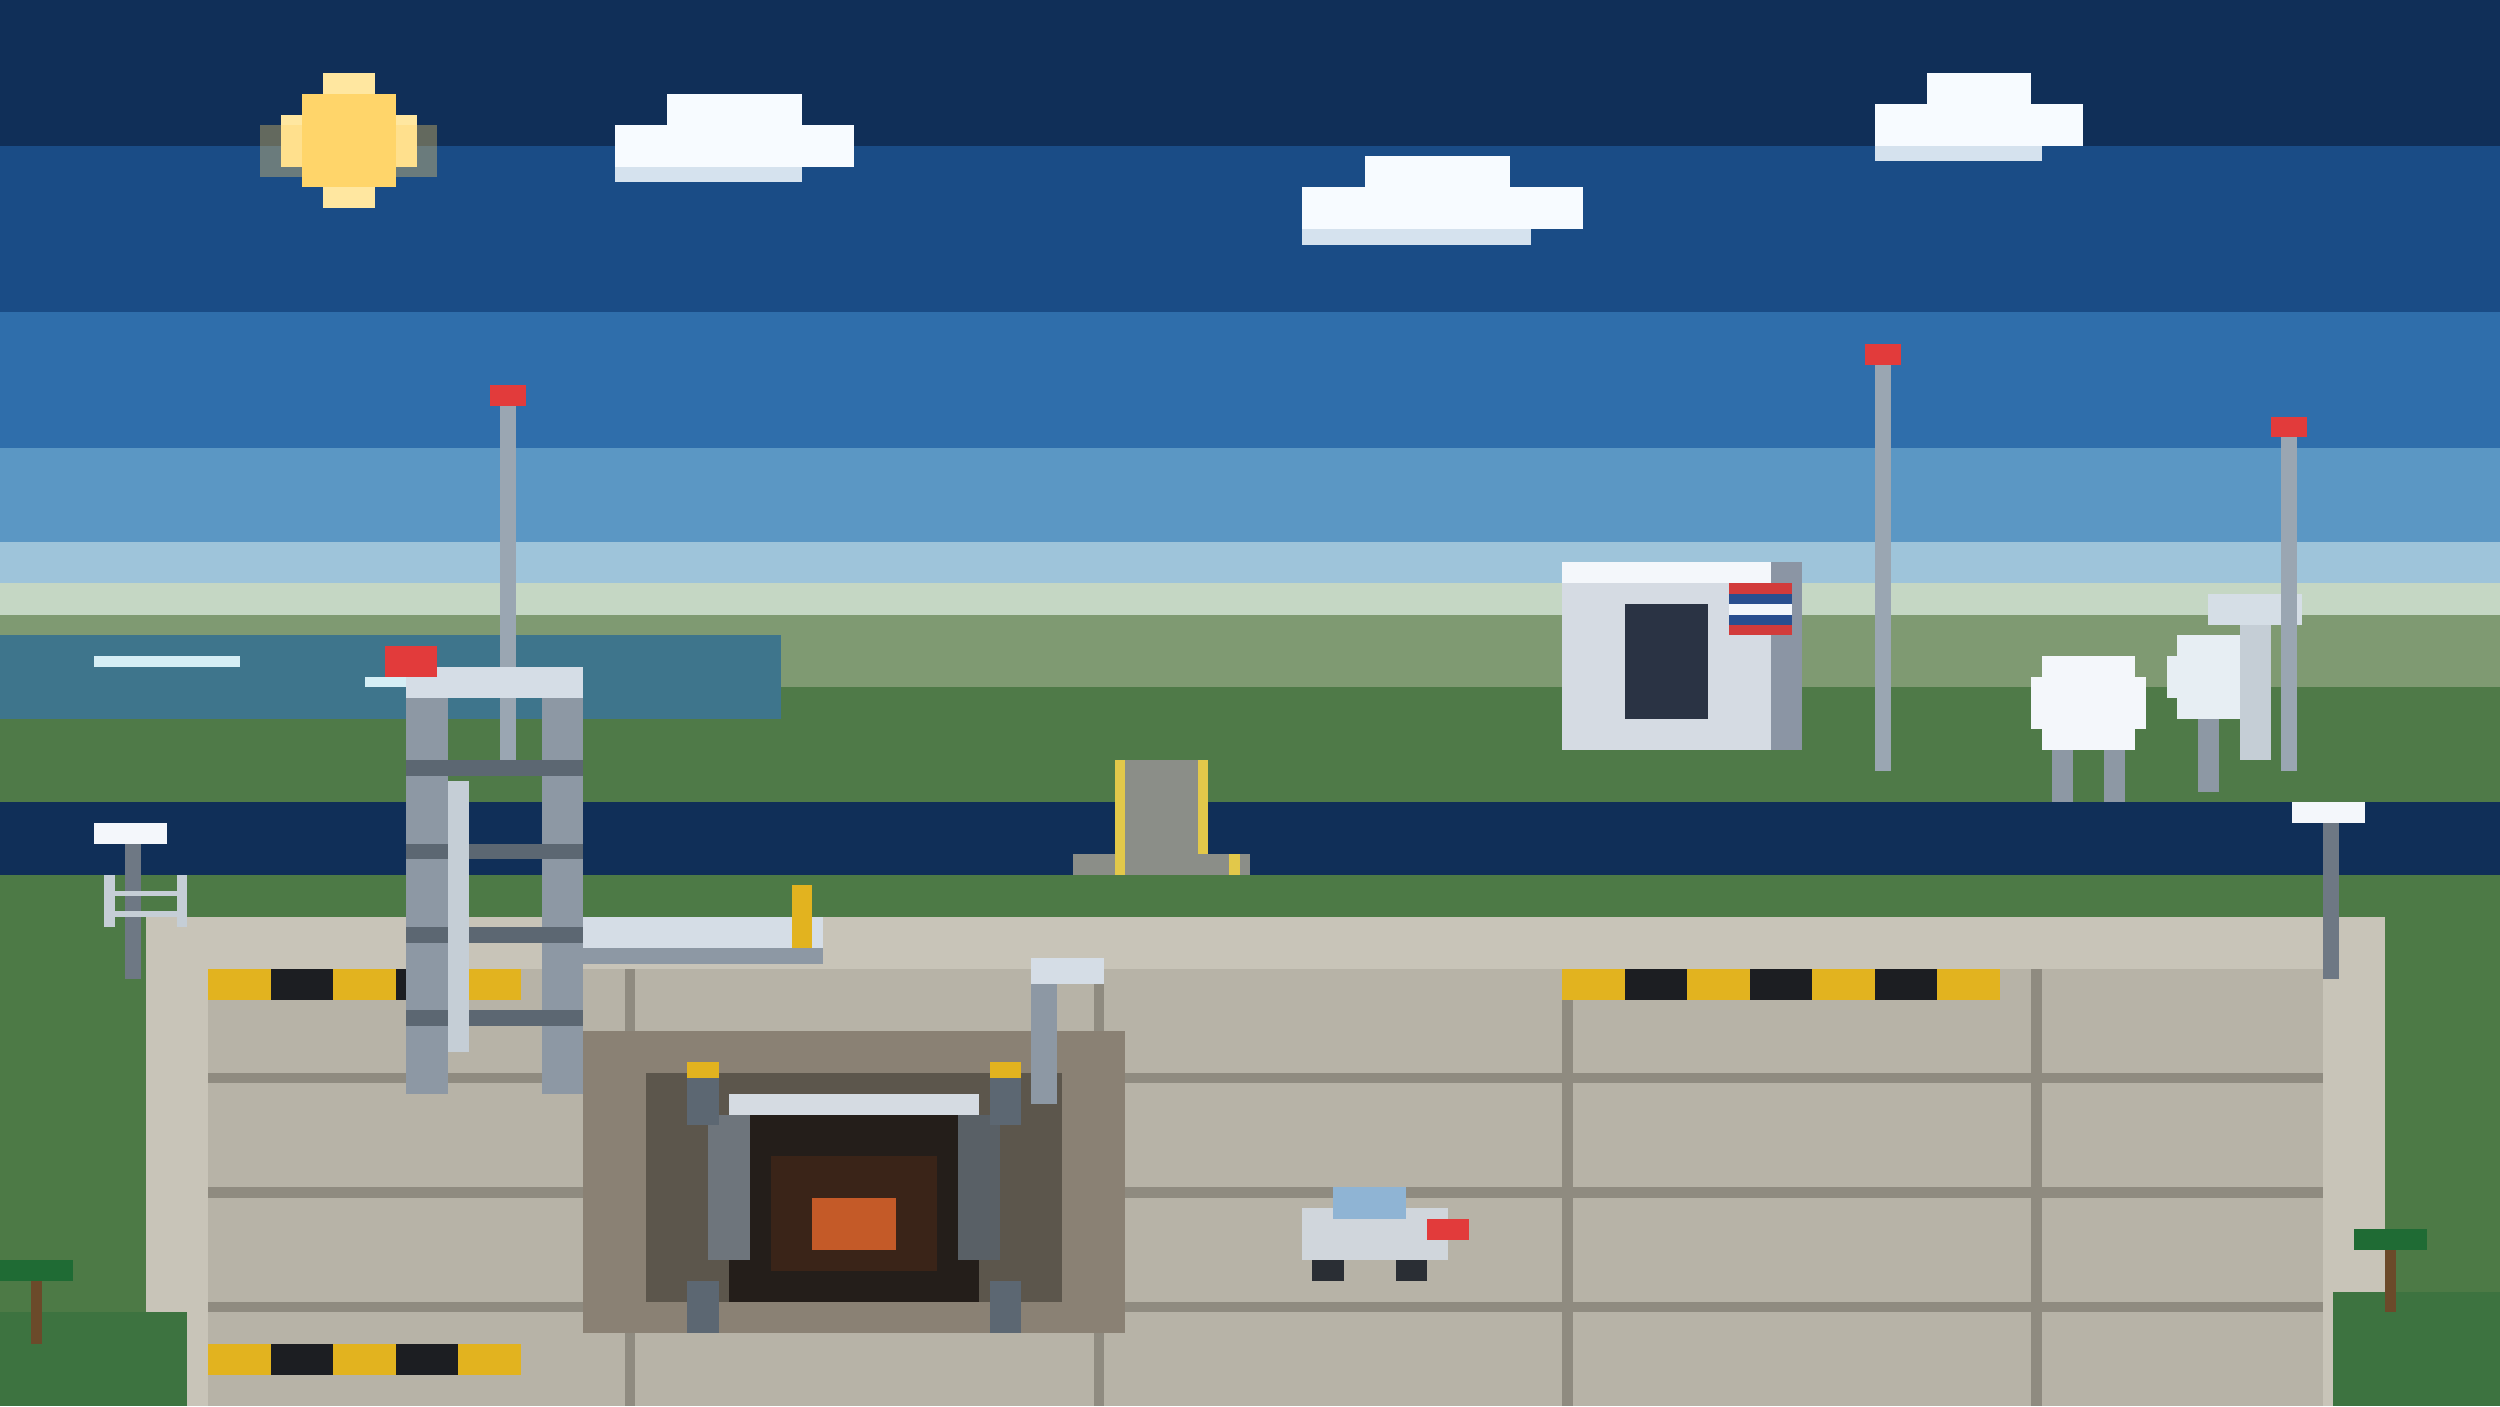
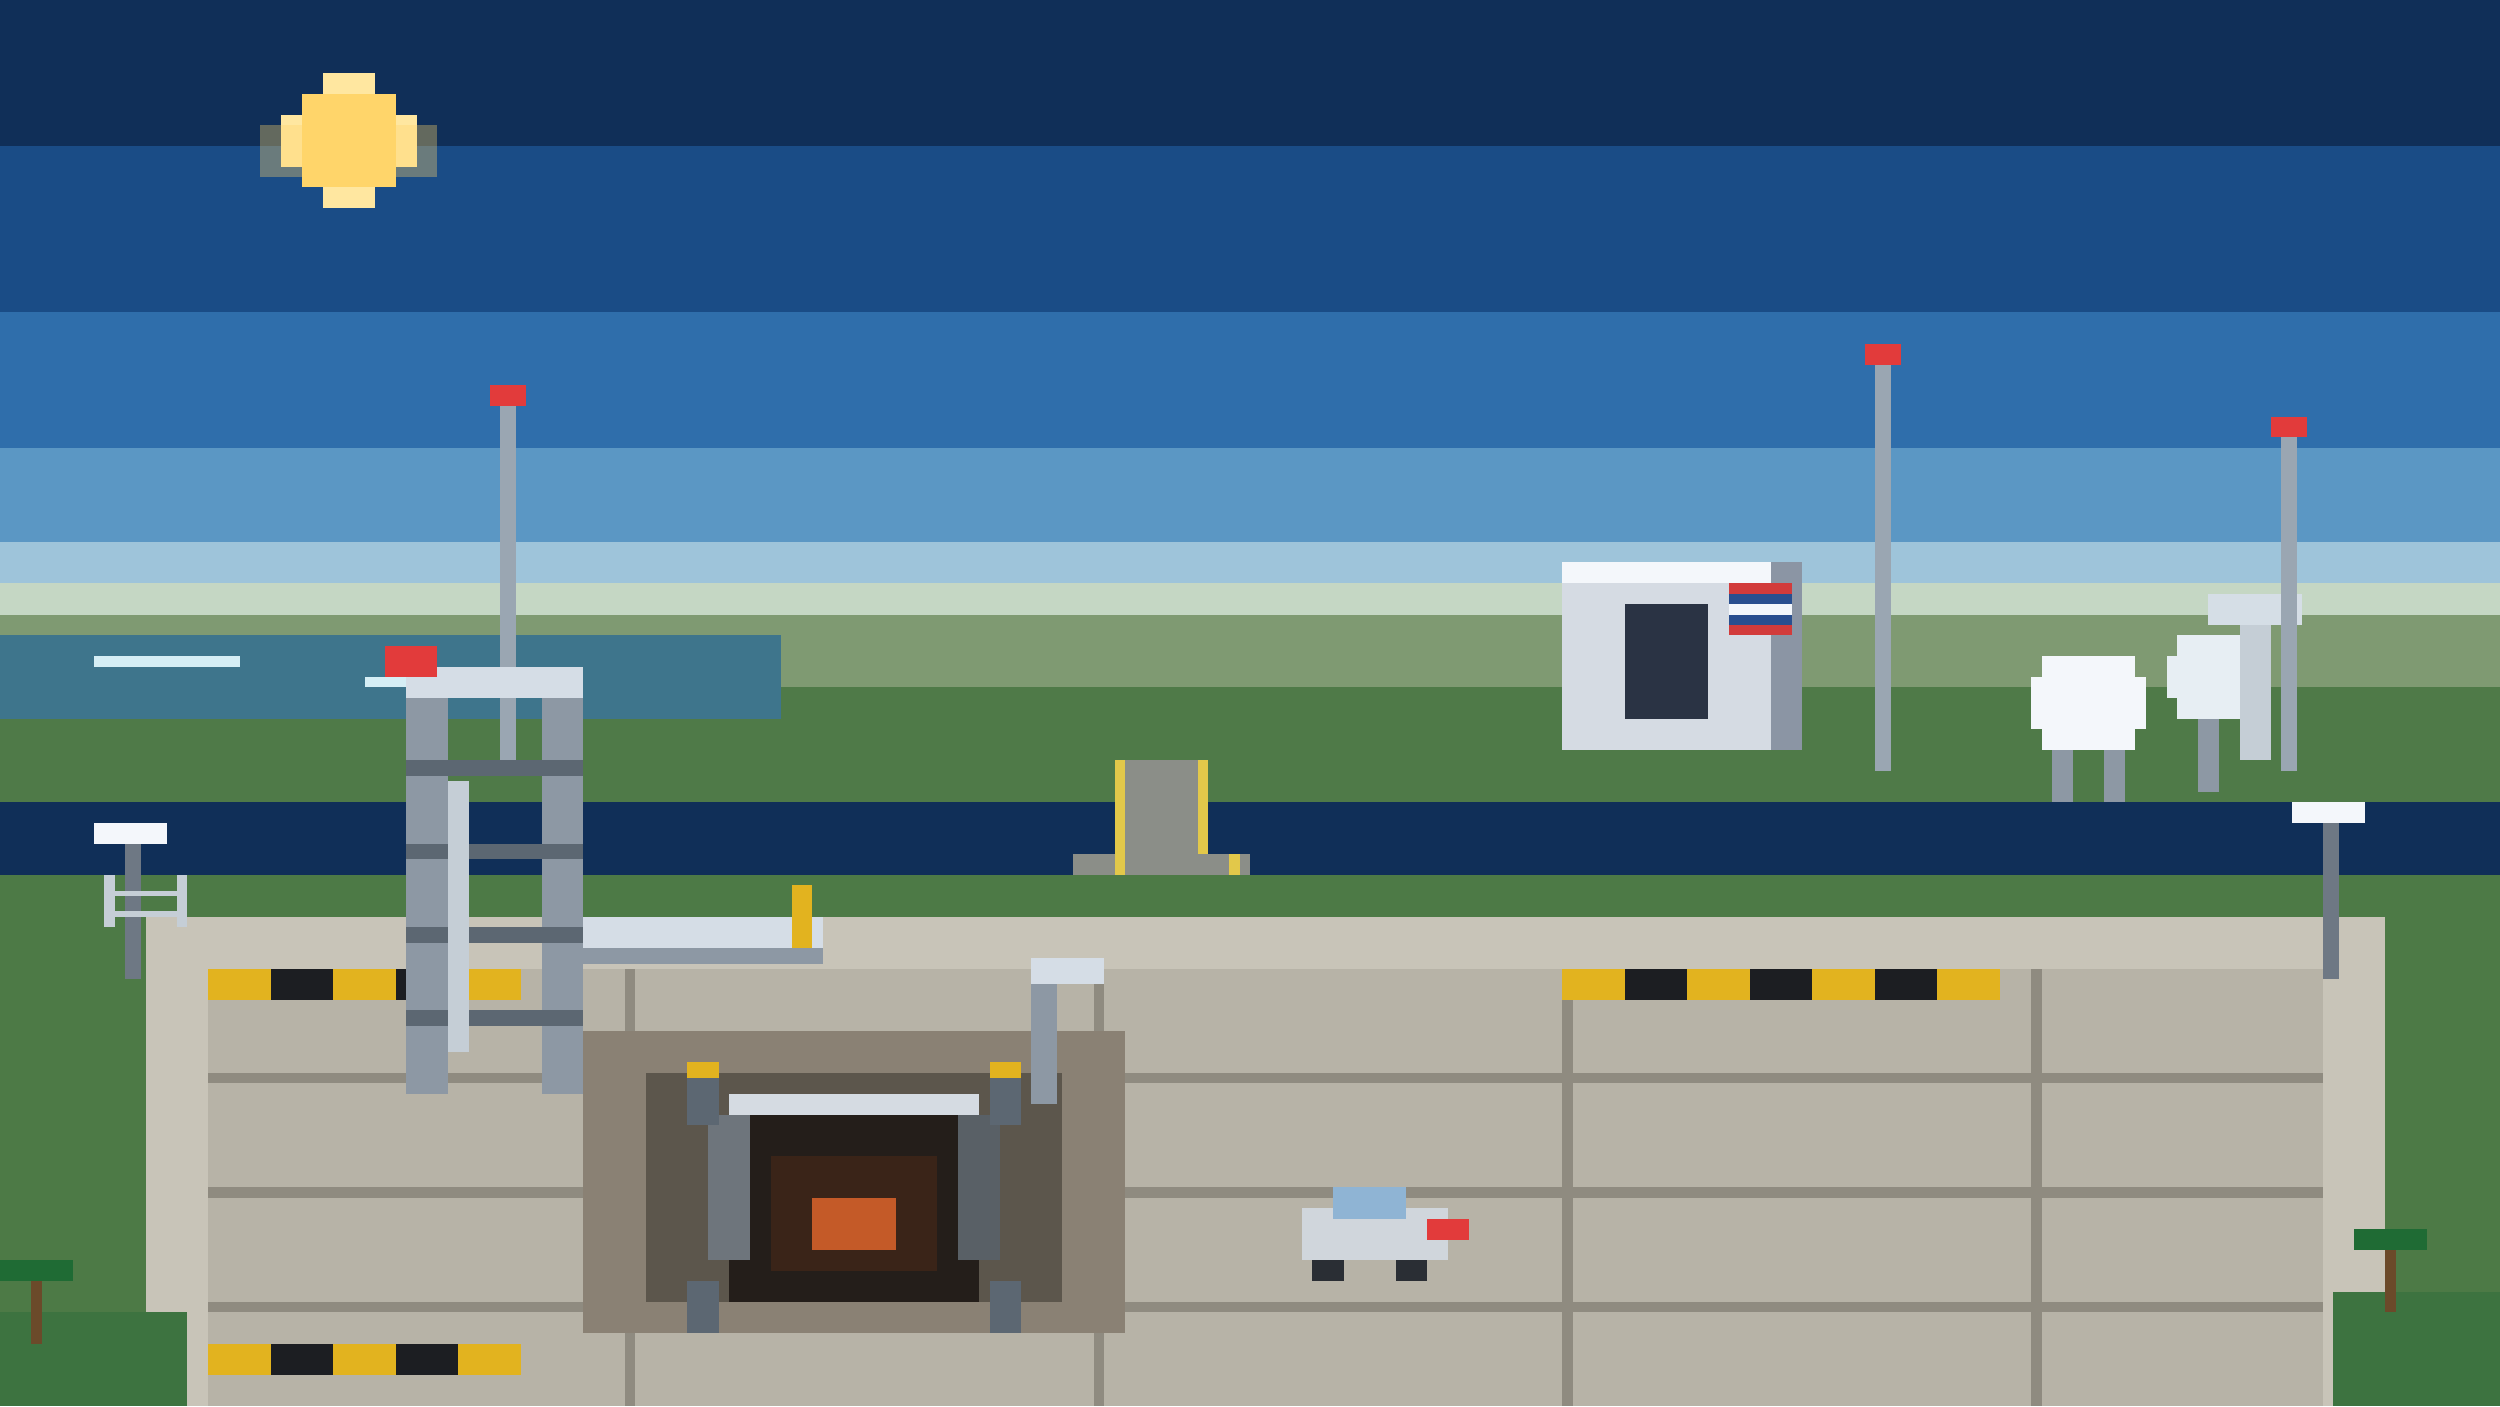
<svg xmlns="http://www.w3.org/2000/svg" viewBox="0 0 480 270" width="1440" height="810" preserveAspectRatio="xMidYMid slice" shape-rendering="crispEdges">
  <rect width="480" height="270" fill="#102f58" />
  <rect y="28" width="480" height="32" fill="#1a4c86" />
  <rect y="60" width="480" height="26" fill="#2f6eab" />
  <rect y="86" width="480" height="18" fill="#5b97c4" />
  <rect y="104" width="480" height="14" fill="#9ec4da" />
  <rect x="58" y="18" width="18" height="18" fill="#ffd56a" />
  <rect x="54" y="22" width="4" height="10" fill="#ffe7a0" />
  <rect x="76" y="22" width="4" height="10" fill="#ffe7a0" />
  <rect x="62" y="14" width="10" height="4" fill="#ffe7a0" />
  <rect x="62" y="36" width="10" height="4" fill="#ffe7a0" />
  <rect x="50" y="24" width="34" height="10" fill="#ffd56a" opacity="0.35" />
-   <g fill="#f7fbff">
-     <rect x="118" y="24" width="46" height="8" />
-     <rect x="128" y="18" width="26" height="6" />
-     <rect x="250" y="36" width="54" height="8" />
-     <rect x="262" y="30" width="28" height="6" />
-     <rect x="360" y="20" width="40" height="8" />
-     <rect x="370" y="14" width="20" height="6" />
-   </g>
-   <g fill="#d5e2ee">
-     <rect x="118" y="32" width="36" height="3" />
-     <rect x="250" y="44" width="44" height="3" />
-     <rect x="360" y="28" width="32" height="3" />
-   </g>
  <rect y="112" width="480" height="8" fill="#c5d7c4" />
  <rect y="118" width="480" height="28" fill="#7f9a72" />
  <rect y="132" width="480" height="22" fill="#4f7a48" />
  <rect x="0" y="122" width="150" height="16" fill="#3e758c" />
  <rect x="18" y="126" width="28" height="2" fill="#d5eef5" />
  <rect x="70" y="130" width="18" height="2" fill="#d5eef5" />
  <rect x="300" y="108" width="46" height="36" fill="#d5dbe3" />
  <rect x="300" y="108" width="46" height="4" fill="#f4f7fb" />
  <rect x="340" y="108" width="6" height="36" fill="#8b95a4" />
  <rect x="312" y="116" width="16" height="22" fill="#2a3344" />
  <rect x="332" y="112" width="12" height="8" fill="#2a4f8f" />
  <rect x="332" y="112" width="12" height="2" fill="#d23b3b" />
  <rect x="332" y="116" width="12" height="2" fill="#f4f7fb" />
  <rect x="332" y="120" width="12" height="2" fill="#d23b3b" />
  <rect x="214" y="146" width="18" height="18" fill="#8b8e88" />
  <rect x="206" y="164" width="34" height="20" fill="#8b8e88" />
  <rect x="196" y="184" width="52" height="24" fill="#9a9d96" />
  <rect x="214" y="146" width="2" height="62" fill="#e2c84a" />
  <rect x="230" y="146" width="2" height="18" fill="#e2c84a" />
  <rect x="236" y="164" width="2" height="20" fill="#e2c84a" />
  <rect x="244" y="184" width="2" height="24" fill="#e2c84a" />
  <rect x="392" y="126" width="18" height="18" fill="#f4f7fb" />
  <rect x="390" y="130" width="22" height="10" fill="#f4f7fb" />
  <rect x="394" y="144" width="4" height="10" fill="#8d98a4" />
  <rect x="404" y="144" width="4" height="10" fill="#8d98a4" />
  <rect x="418" y="122" width="16" height="16" fill="#e7eef3" />
  <rect x="416" y="126" width="20" height="8" fill="#e7eef3" />
  <rect x="422" y="138" width="4" height="14" fill="#8d98a4" />
  <rect x="430" y="118" width="6" height="28" fill="#c5ced6" />
  <rect x="424" y="114" width="18" height="6" fill="#d5dee6" />
  <g fill="#9aa6b2">
    <rect x="96" y="78" width="3" height="70" />
    <rect x="360" y="70" width="3" height="78" />
    <rect x="438" y="84" width="3" height="64" />
  </g>
  <g fill="#e23b3b">
    <rect x="94" y="74" width="7" height="4" />
    <rect x="358" y="66" width="7" height="4" />
    <rect x="436" y="80" width="7" height="4" />
  </g>
  <rect y="168" width="480" height="102" fill="#4d7a46" />
  <rect x="28" y="176" width="430" height="94" fill="#c8c4b8" />
  <rect x="40" y="186" width="406" height="84" fill="#b7b3a7" />
  <g fill="#8f8b80">
    <rect x="40" y="206" width="406" height="2" />
    <rect x="40" y="228" width="406" height="2" />
    <rect x="40" y="250" width="406" height="2" />
    <rect x="120" y="186" width="2" height="84" />
    <rect x="210" y="186" width="2" height="84" />
    <rect x="300" y="186" width="2" height="84" />
    <rect x="390" y="186" width="2" height="84" />
  </g>
  <g fill="#e2b31f">
    <rect x="40" y="186" width="12" height="6" />
    <rect x="64" y="186" width="12" height="6" />
    <rect x="88" y="186" width="12" height="6" />
    <rect x="40" y="258" width="12" height="6" />
    <rect x="64" y="258" width="12" height="6" />
    <rect x="88" y="258" width="12" height="6" />
    <rect x="300" y="186" width="12" height="6" />
    <rect x="324" y="186" width="12" height="6" />
    <rect x="348" y="186" width="12" height="6" />
    <rect x="372" y="186" width="12" height="6" />
  </g>
  <g fill="#1c1e22">
    <rect x="52" y="186" width="12" height="6" />
    <rect x="76" y="186" width="12" height="6" />
    <rect x="52" y="258" width="12" height="6" />
    <rect x="76" y="258" width="12" height="6" />
    <rect x="312" y="186" width="12" height="6" />
    <rect x="336" y="186" width="12" height="6" />
    <rect x="360" y="186" width="12" height="6" />
  </g>
  <rect x="112" y="198" width="104" height="58" fill="#8a8174" />
  <rect x="124" y="206" width="80" height="44" fill="#5c564c" />
  <rect x="140" y="214" width="48" height="36" fill="#241e1a" />
  <rect x="148" y="222" width="32" height="22" fill="#3a2418" />
  <rect x="156" y="230" width="16" height="10" fill="#c45a28" />
  <rect x="136" y="214" width="8" height="28" fill="#6e757c" />
  <rect x="184" y="214" width="8" height="28" fill="#596066" />
  <rect x="140" y="210" width="48" height="4" fill="#d5dbe2" />
  <g fill="#5c6772">
    <rect x="132" y="204" width="6" height="12" />
    <rect x="190" y="204" width="6" height="12" />
    <rect x="132" y="246" width="6" height="10" />
    <rect x="190" y="246" width="6" height="10" />
  </g>
  <g fill="#e2b31f">
    <rect x="132" y="204" width="6" height="3" />
    <rect x="190" y="204" width="6" height="3" />
  </g>
  <rect x="78" y="132" width="8" height="78" fill="#8d98a4" />
  <rect x="104" y="132" width="8" height="78" fill="#8d98a4" />
  <rect x="78" y="128" width="34" height="6" fill="#d5dde6" />
  <g fill="#5c6772">
    <rect x="78" y="146" width="34" height="3" />
    <rect x="78" y="162" width="34" height="3" />
    <rect x="78" y="178" width="34" height="3" />
    <rect x="78" y="194" width="34" height="3" />
  </g>
  <rect x="86" y="150" width="4" height="52" fill="#c5ced6" />
  <rect x="112" y="176" width="46" height="6" fill="#d5dde6" />
  <rect x="112" y="182" width="46" height="3" fill="#8d98a4" />
  <rect x="152" y="170" width="4" height="12" fill="#e2b31f" />
  <rect x="74" y="124" width="10" height="6" fill="#e23b3b" />
  <rect x="198" y="188" width="5" height="24" fill="#8d98a4" />
  <rect x="198" y="184" width="14" height="5" fill="#d5dde6" />
  <rect x="24" y="160" width="3" height="28" fill="#6e7884" />
  <rect x="18" y="158" width="14" height="4" fill="#f4f7fb" />
  <rect x="446" y="156" width="3" height="32" fill="#6e7884" />
  <rect x="440" y="154" width="14" height="4" fill="#f4f7fb" />
  <g fill="#c5ced6">
    <rect x="20" y="168" width="2" height="10" />
    <rect x="34" y="168" width="2" height="10" />
    <rect x="20" y="171" width="16" height="1" />
    <rect x="20" y="175" width="16" height="1" />
  </g>
  <rect x="250" y="232" width="28" height="10" fill="#d0d6dc" />
  <rect x="256" y="228" width="14" height="6" fill="#8fb4d4" />
  <rect x="252" y="242" width="6" height="4" fill="#2a2e34" />
  <rect x="268" y="242" width="6" height="4" fill="#2a2e34" />
  <rect x="274" y="234" width="8" height="4" fill="#e23b3b" />
  <rect y="252" width="36" height="18" fill="#3d7340" />
  <rect x="448" y="248" width="32" height="22" fill="#3d7340" />
  <rect x="6" y="246" width="2" height="12" fill="#6b4a2a" />
  <rect x="0" y="242" width="14" height="4" fill="#1f6b34" />
  <rect x="458" y="240" width="2" height="12" fill="#6b4a2a" />
  <rect x="452" y="236" width="14" height="4" fill="#1f6b34" />
</svg>
